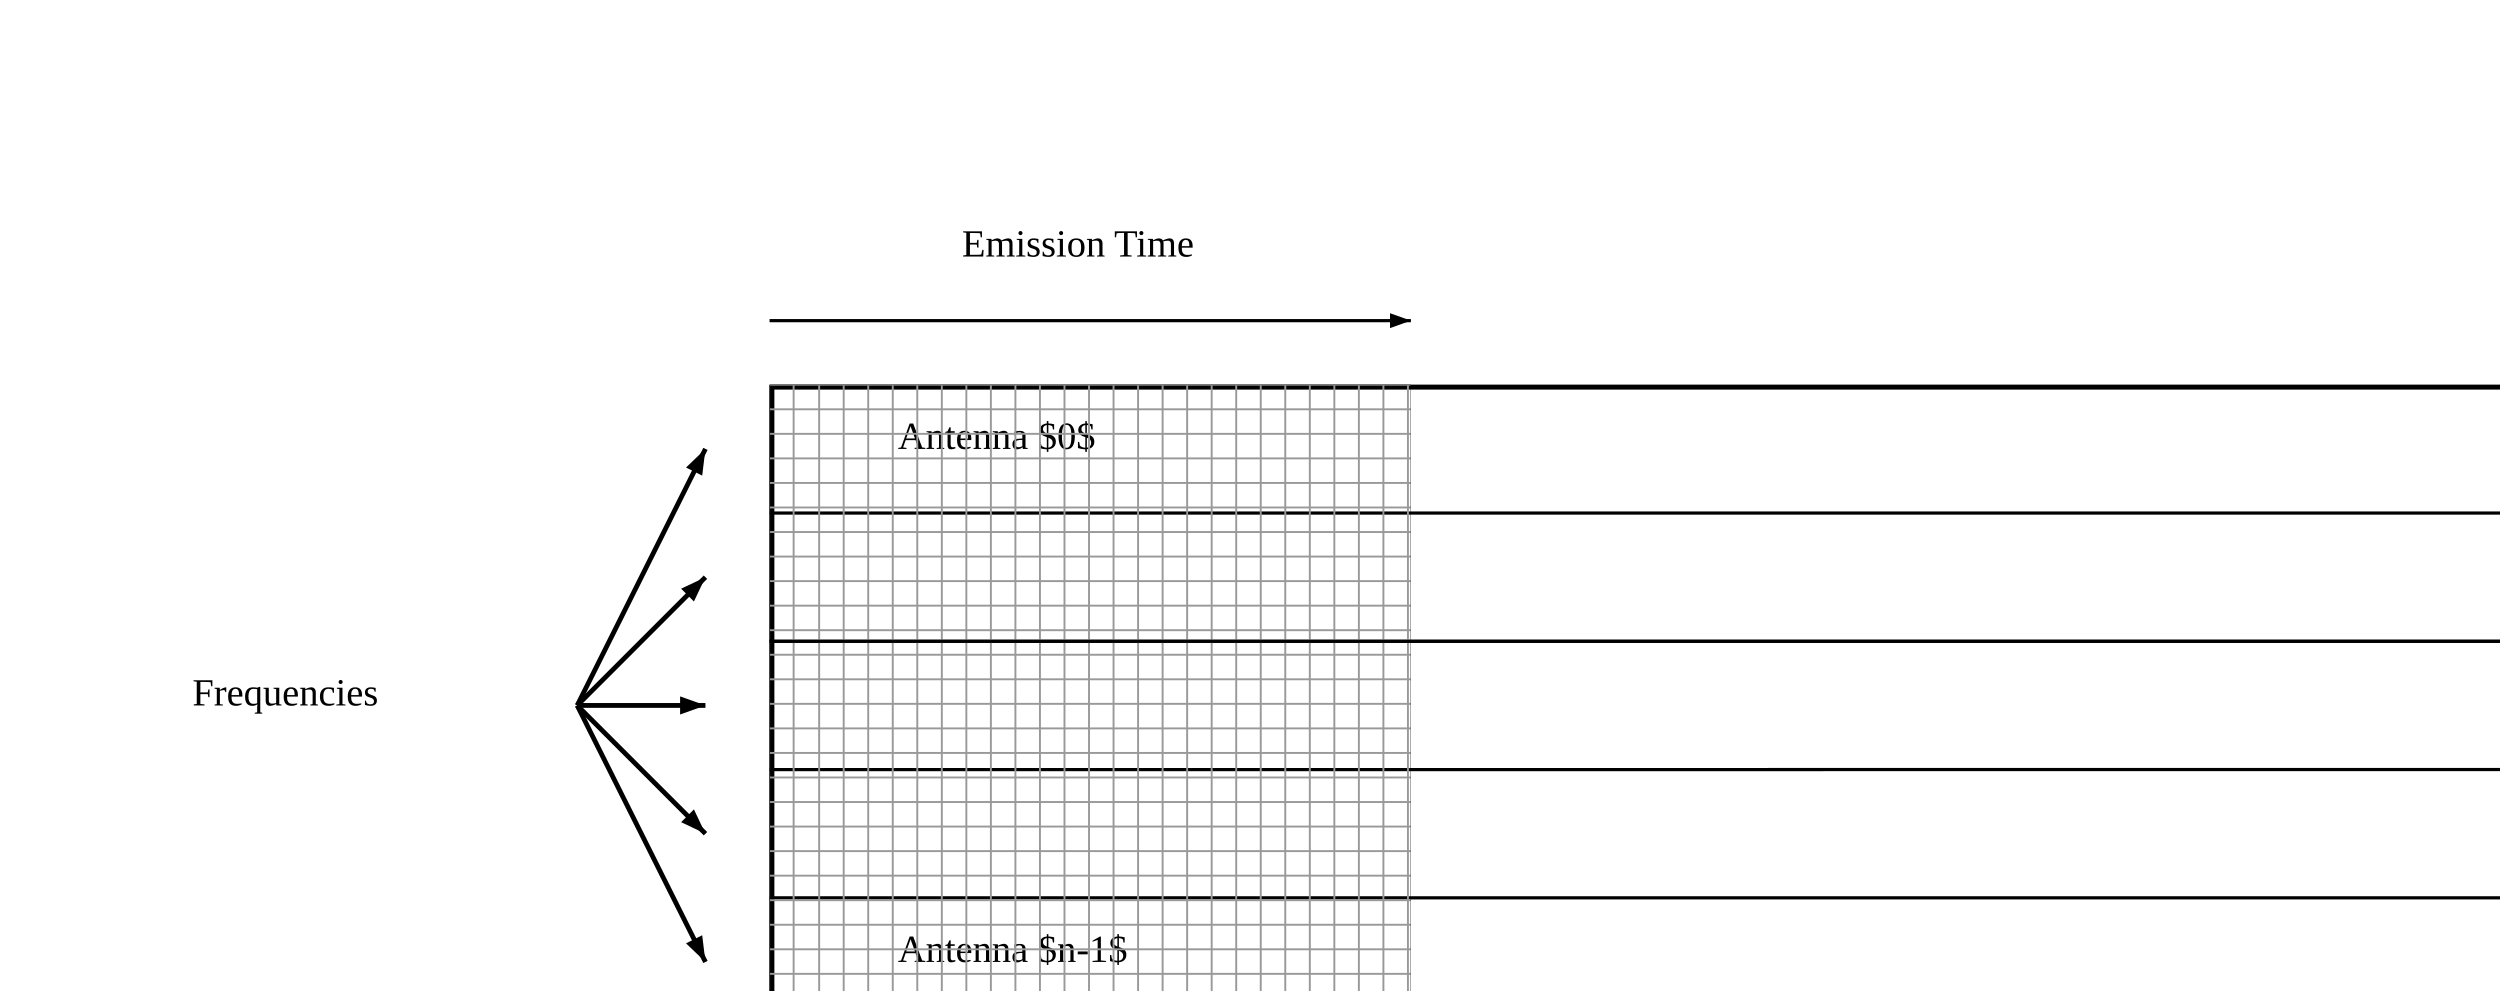
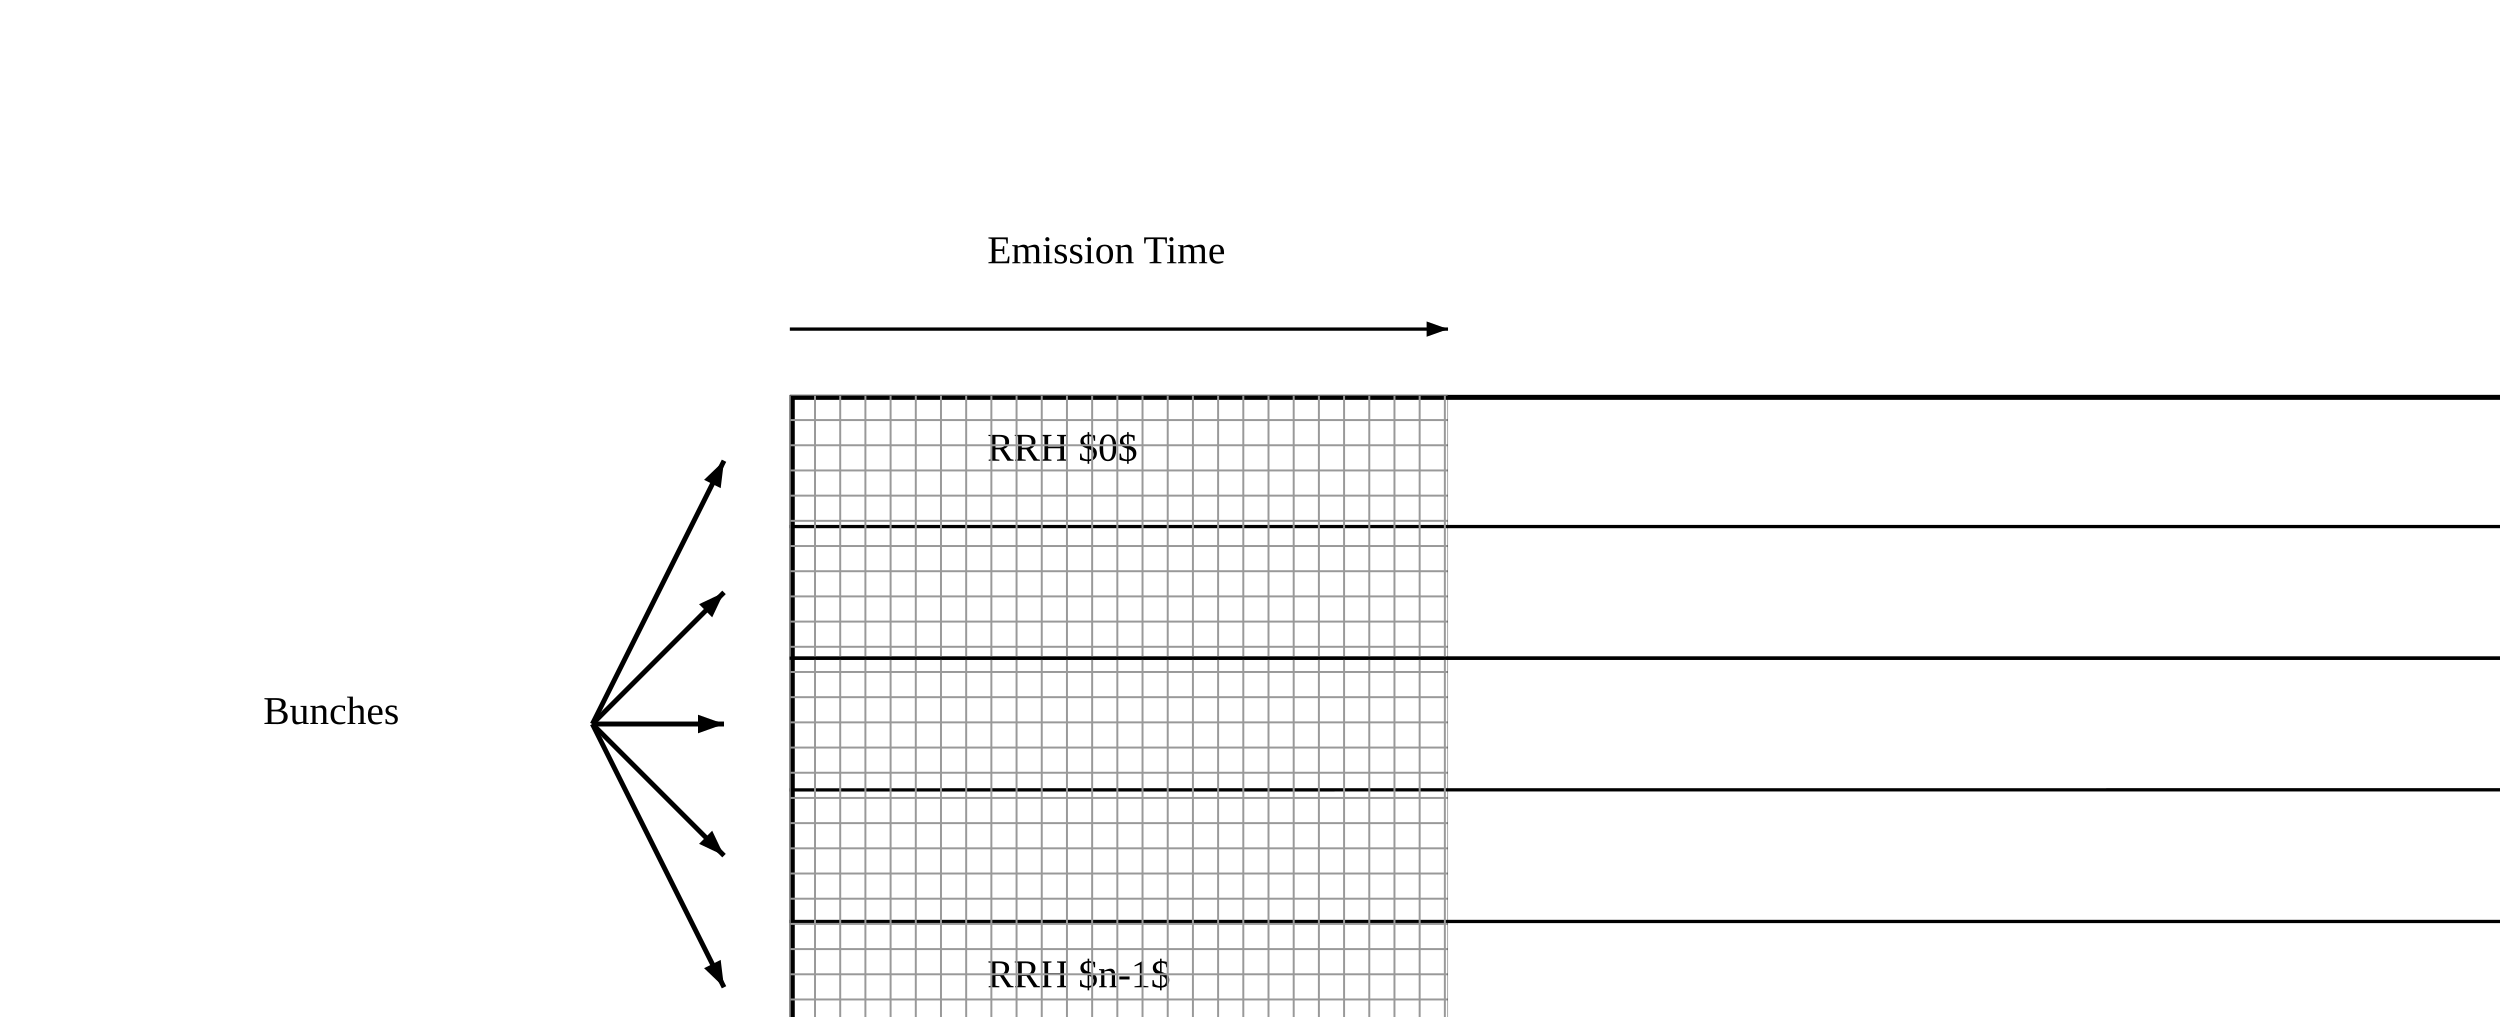
<svg xmlns="http://www.w3.org/2000/svg" xmlns:ns1="http://latexdraw.sourceforge.net/namespaces/latexdraw" version="1.1" baseProfile="full">
  <g>
-     <g ns1:type="rectangle" id="id1354680006">
+     <g ns1:type="rectangle" id="id1505389389">
      <rect x="240.5" y="120.5" width="599.0" height="199.0" ns1:borderPos="outer" stroke-width="1.0" stroke="black" fill="none" />
    </g>
-     <g ns1:type="joinedLines" id="id1945263453">
+     <g ns1:type="joinedLines" id="id183893281">
      <polyline points="240.0,160.0 840.0,160.0 " stroke-width="1.0" stroke="black" ns1:rotationAngle="0.0" />
    </g>
-     <g ns1:type="joinedLines" id="id1146027110">
+     <g ns1:type="joinedLines" id="id958205866">
      <polyline points="240.0,200.0 820.0,200.0 " stroke-width="1.0" stroke="black" ns1:rotationAngle="0.0" />
    </g>
-     <g ns1:type="joinedLines" id="id646652604">
+     <g ns1:type="joinedLines" id="id280903043">
      <polyline points="840,239.983 240,240.017 " stroke-width="1.0" stroke="black" ns1:rotationAngle="0.0" />
    </g>
-     <g ns1:type="joinedLines" id="id1935901068">
+     <g ns1:type="joinedLines" id="id1293978195">
      <polyline points="240,280 840.0,280 " stroke-width="1.0" stroke="black" ns1:rotationAngle="0.0" />
    </g>
-     <g ns1:type="joinedLines" id="id1604247404">
-       <polyline points="260,360.087 820,359.913 820,359.913 " stroke-width="1.0" stroke="black" fill="none" ns1:rotationAngle="0.0" marker-end="url(#arrow1-1604247404)" />
+     <g ns1:type="joinedLines" id="id663225883">
+       <polyline points="260,360.087 820,359.913 820,359.913 " stroke-width="1.0" stroke="black" fill="none" ns1:rotationAngle="0.0" marker-end="url(#arrow1-663225883)" />
    </g>
-     <g ns1:type="text" id="id1133933561" fill="black" ns1:position="bl">
+     <g ns1:type="text" id="id1651479789" fill="black" ns1:position="bl">
      <text x="500.0" y="380.0">Period $P$</text>
    </g>
-     <g ns1:type="text" id="id1879641581" fill="black" ns1:position="bl">
+     <g ns1:type="text" id="id2060490095" fill="black" ns1:position="bl">
      <text x="300.0" y="80.0">Emission Time</text>
    </g>
-     <g ns1:type="joinedLines" id="id28463390">
-       <polyline points="240.0,100.0 440.0,100.0 " stroke-width="1.0" stroke="black" ns1:rotationAngle="0.0" marker-end="url(#arrow1-28463390)" />
+     <g ns1:type="joinedLines" id="id397224009">
+       <polyline points="240.0,100.0 440.0,100.0 " stroke-width="1.0" stroke="black" ns1:rotationAngle="0.0" marker-end="url(#arrow1-397224009)" />
    </g>
-     <g ns1:type="rectangle" id="id1319390330">
+     <g ns1:type="rectangle" id="id188385841">
      <rect x="240.75" y="120.75" width="598.5" height="198.5" ns1:borderPos="outer" stroke-width="1.5" stroke="black" fill="none" />
    </g>
-     <g ns1:type="text" id="id1261288501" fill="black" ns1:position="bl">
-       <text x="60.0" y="220.0">Frequencies</text>
+     <g ns1:type="text" id="id1525802484" fill="black" ns1:position="bl">
+       <text x="80.0" y="220.0">Bunches</text>
    </g>
-     <g ns1:type="joinedLines" id="id654769846">
-       <polyline points="180.0,220.0 220.0,140.0 " stroke-width="1.5" stroke="black" ns1:rotationAngle="0.0" marker-end="url(#arrow1-654769846)" />
+     <g ns1:type="joinedLines" id="id88442777">
+       <polyline points="180.0,220.0 220.0,140.0 " stroke-width="1.5" stroke="black" ns1:rotationAngle="0.0" marker-end="url(#arrow1-88442777)" />
    </g>
-     <g ns1:type="joinedLines" id="id2027683166">
-       <polyline points="180.0,220.0 220.0,180.0 " stroke-width="1.5" stroke="black" ns1:rotationAngle="0.0" marker-end="url(#arrow1-2027683166)" />
+     <g ns1:type="joinedLines" id="id1999305293">
+       <polyline points="180.0,220.0 220.0,180.0 " stroke-width="1.5" stroke="black" ns1:rotationAngle="0.0" marker-end="url(#arrow1-1999305293)" />
    </g>
-     <g ns1:type="joinedLines" id="id1314032714">
-       <polyline points="180.0,220.0 220.0,220.0 " stroke-width="1.5" stroke="black" ns1:rotationAngle="0.0" marker-end="url(#arrow1-1314032714)" />
+     <g ns1:type="joinedLines" id="id200363403">
+       <polyline points="180.0,220.0 220.0,220.0 " stroke-width="1.5" stroke="black" ns1:rotationAngle="0.0" marker-end="url(#arrow1-200363403)" />
    </g>
-     <g ns1:type="joinedLines" id="id542941131">
-       <polyline points="180.0,220.0 220.0,260.0 " stroke-width="1.5" stroke="black" ns1:rotationAngle="0.0" marker-end="url(#arrow1-542941131)" />
+     <g ns1:type="joinedLines" id="id1814939607">
+       <polyline points="180.0,220.0 220.0,260.0 " stroke-width="1.5" stroke="black" ns1:rotationAngle="0.0" marker-end="url(#arrow1-1814939607)" />
    </g>
-     <g ns1:type="joinedLines" id="id755175893">
-       <polyline points="180.0,220.0 220.0,300.0 " stroke-width="1.5" stroke="black" ns1:rotationAngle="0.0" marker-end="url(#arrow1-755175893)" />
+     <g ns1:type="joinedLines" id="id1153541321">
+       <polyline points="180.0,220.0 220.0,300.0 " stroke-width="1.5" stroke="black" ns1:rotationAngle="0.0" marker-end="url(#arrow1-1153541321)" />
    </g>
-     <g ns1:type="text" id="id61535250" fill="black" ns1:position="bl">
-       <text x="280.0" y="140.0">Antenna $0$</text>
+     <g ns1:type="text" id="id188099473" fill="black" ns1:position="bl">
+       <text x="300.0" y="140.0">RRH $0$</text>
    </g>
-     <g ns1:type="text" id="id1318826480" fill="black" ns1:position="bl">
-       <text x="280.0" y="300.0">Antenna $n-1$</text>
+     <g ns1:type="text" id="id1754101667" fill="black" ns1:position="bl">
+       <text x="300.0" y="300.0">RRH $n-1$</text>
    </g>
-     <g ns1:type="rectangle" id="id1096053996">
-       <rect x="240.05" y="120.05" width="199.9" height="199.9" ns1:borderPos="outer" stroke-width="0.1" stroke="black" fill="url(#pattern1096053996)" />
+     <g ns1:type="rectangle" id="id1262529886">
+       <rect x="240.05" y="120.05" width="199.9" height="199.9" ns1:borderPos="outer" stroke-width="0.1" stroke="black" fill="url(#pattern1262529886)" />
    </g>
-     <g ns1:type="joinedLines" id="id901257858">
+     <g ns1:type="joinedLines" id="id1912951893">
      <polyline points="240.0,200.0 840.0,200.0 " stroke-width="1.0" stroke="black" ns1:rotationAngle="0.0" />
    </g>
  </g>
  <defs>
-     <marker overflow="visible" orient="auto" id="arrow1-1604247404">
+     <marker overflow="visible" orient="auto" id="arrow1-663225883">
      <path d="M 0.0 0.0 L -6.504 2.323 L -6.504 0.0 L -6.504 -2.323 z " ns1:arrSizeNum="2.0" fill="black" />
    </marker>
-     <marker overflow="visible" orient="auto" id="arrow1-28463390">
+     <marker overflow="visible" orient="auto" id="arrow1-397224009">
      <path d="M 0.0 0.0 L -6.504 2.323 L -6.504 0.0 L -6.504 -2.323 z " ns1:arrSizeNum="2.0" fill="black" />
    </marker>
-     <marker overflow="visible" orient="auto" id="arrow1-654769846">
+     <marker overflow="visible" orient="auto" id="arrow1-88442777">
      <path d="M 0.0 0.0 L -5.269 1.882 L -5.269 0.0 L -5.269 -1.882 z " ns1:arrSizeNum="2.0" fill="black" />
    </marker>
-     <marker overflow="visible" orient="auto" id="arrow1-2027683166">
+     <marker overflow="visible" orient="auto" id="arrow1-1999305293">
      <path d="M 0.0 0.0 L -5.269 1.882 L -5.269 0.0 L -5.269 -1.882 z " ns1:arrSizeNum="2.0" fill="black" />
    </marker>
-     <marker overflow="visible" orient="auto" id="arrow1-1314032714">
+     <marker overflow="visible" orient="auto" id="arrow1-200363403">
      <path d="M 0.0 0.0 L -5.269 1.882 L -5.269 0.0 L -5.269 -1.882 z " ns1:arrSizeNum="2.0" fill="black" />
    </marker>
-     <marker overflow="visible" orient="auto" id="arrow1-542941131">
+     <marker overflow="visible" orient="auto" id="arrow1-1814939607">
      <path d="M 0.0 0.0 L -5.269 1.882 L -5.269 0.0 L -5.269 -1.882 z " ns1:arrSizeNum="2.0" fill="black" />
    </marker>
-     <marker overflow="visible" orient="auto" id="arrow1-755175893">
+     <marker overflow="visible" orient="auto" id="arrow1-1153541321">
      <path d="M 0.0 0.0 L -5.269 1.882 L -5.269 0.0 L -5.269 -1.882 z " ns1:arrSizeNum="2.0" fill="black" />
    </marker>
-     <pattern ns1:type="crosshatch" ns1:rotationAngle="0.0" ns1:size="7.055555555555555" patternUnits="userSpaceOnUse" id="pattern1096053996" x="0" y="0" width="440" height="320">
+     <pattern ns1:type="crosshatch" ns1:rotationAngle="0.0" ns1:size="7.055555555555555" patternUnits="userSpaceOnUse" id="pattern1262529886" x="0" y="0" width="440" height="320">
      <g stroke="#999999" stroke-width="0.6" stroke-dasharray="none">
        <path d="M 240.0 120.0 L 240.0 320.0 M 247.656 120.0 L 247.656 320.0 M 255.311 120.0 L 255.311 320.0 M 262.967 120.0 L 262.967 320.0 M 270.622 120.0 L 270.622 320.0 M 278.278 120.0 L 278.278 320.0 M 285.933 120.0 L 285.933 320.0 M 293.589 120.0 L 293.589 320.0 M 301.244 120.0 L 301.244 320.0 M 308.9 120.0 L 308.9 320.0 M 316.556 120.0 L 316.556 320.0 M 324.211 120.0 L 324.211 320.0 M 331.867 120.0 L 331.867 320.0 M 339.522 120.0 L 339.522 320.0 M 347.178 120.0 L 347.178 320.0 M 354.833 120.0 L 354.833 320.0 M 362.489 120.0 L 362.489 320.0 M 370.144 120.0 L 370.144 320.0 M 377.8 120.0 L 377.8 320.0 M 385.456 120.0 L 385.456 320.0 M 393.111 120.0 L 393.111 320.0 M 400.767 120.0 L 400.767 320.0 M 408.422 120.0 L 408.422 320.0 M 416.078 120.0 L 416.078 320.0 M 423.733 120.0 L 423.733 320.0 M 431.389 120.0 L 431.389 320.0 M 439.044 120.0 L 439.044 320.0 M 240.0 120.0 L 440.0 120.0 M 240.0 127.656 L 440.0 127.656 M 240.0 135.311 L 440.0 135.311 M 240.0 142.967 L 440.0 142.967 M 240.0 150.622 L 440.0 150.622 M 240.0 158.278 L 440.0 158.278 M 240.0 165.933 L 440.0 165.933 M 240.0 173.589 L 440.0 173.589 M 240.0 181.244 L 440.0 181.244 M 240.0 188.9 L 440.0 188.9 M 240.0 196.556 L 440.0 196.556 M 240.0 204.211 L 440.0 204.211 M 240.0 211.867 L 440.0 211.867 M 240.0 219.522 L 440.0 219.522 M 240.0 227.178 L 440.0 227.178 M 240.0 234.833 L 440.0 234.833 M 240.0 242.489 L 440.0 242.489 M 240.0 250.144 L 440.0 250.144 M 240.0 257.8 L 440.0 257.8 M 240.0 265.456 L 440.0 265.456 M 240.0 273.111 L 440.0 273.111 M 240.0 280.767 L 440.0 280.767 M 240.0 288.422 L 440.0 288.422 M 240.0 296.078 L 440.0 296.078 M 240.0 303.733 L 440.0 303.733 M 240.0 311.389 L 440.0 311.389 M 240.0 319.044 L 440.0 319.044 " />
      </g>
    </pattern>
  </defs>
</svg>
